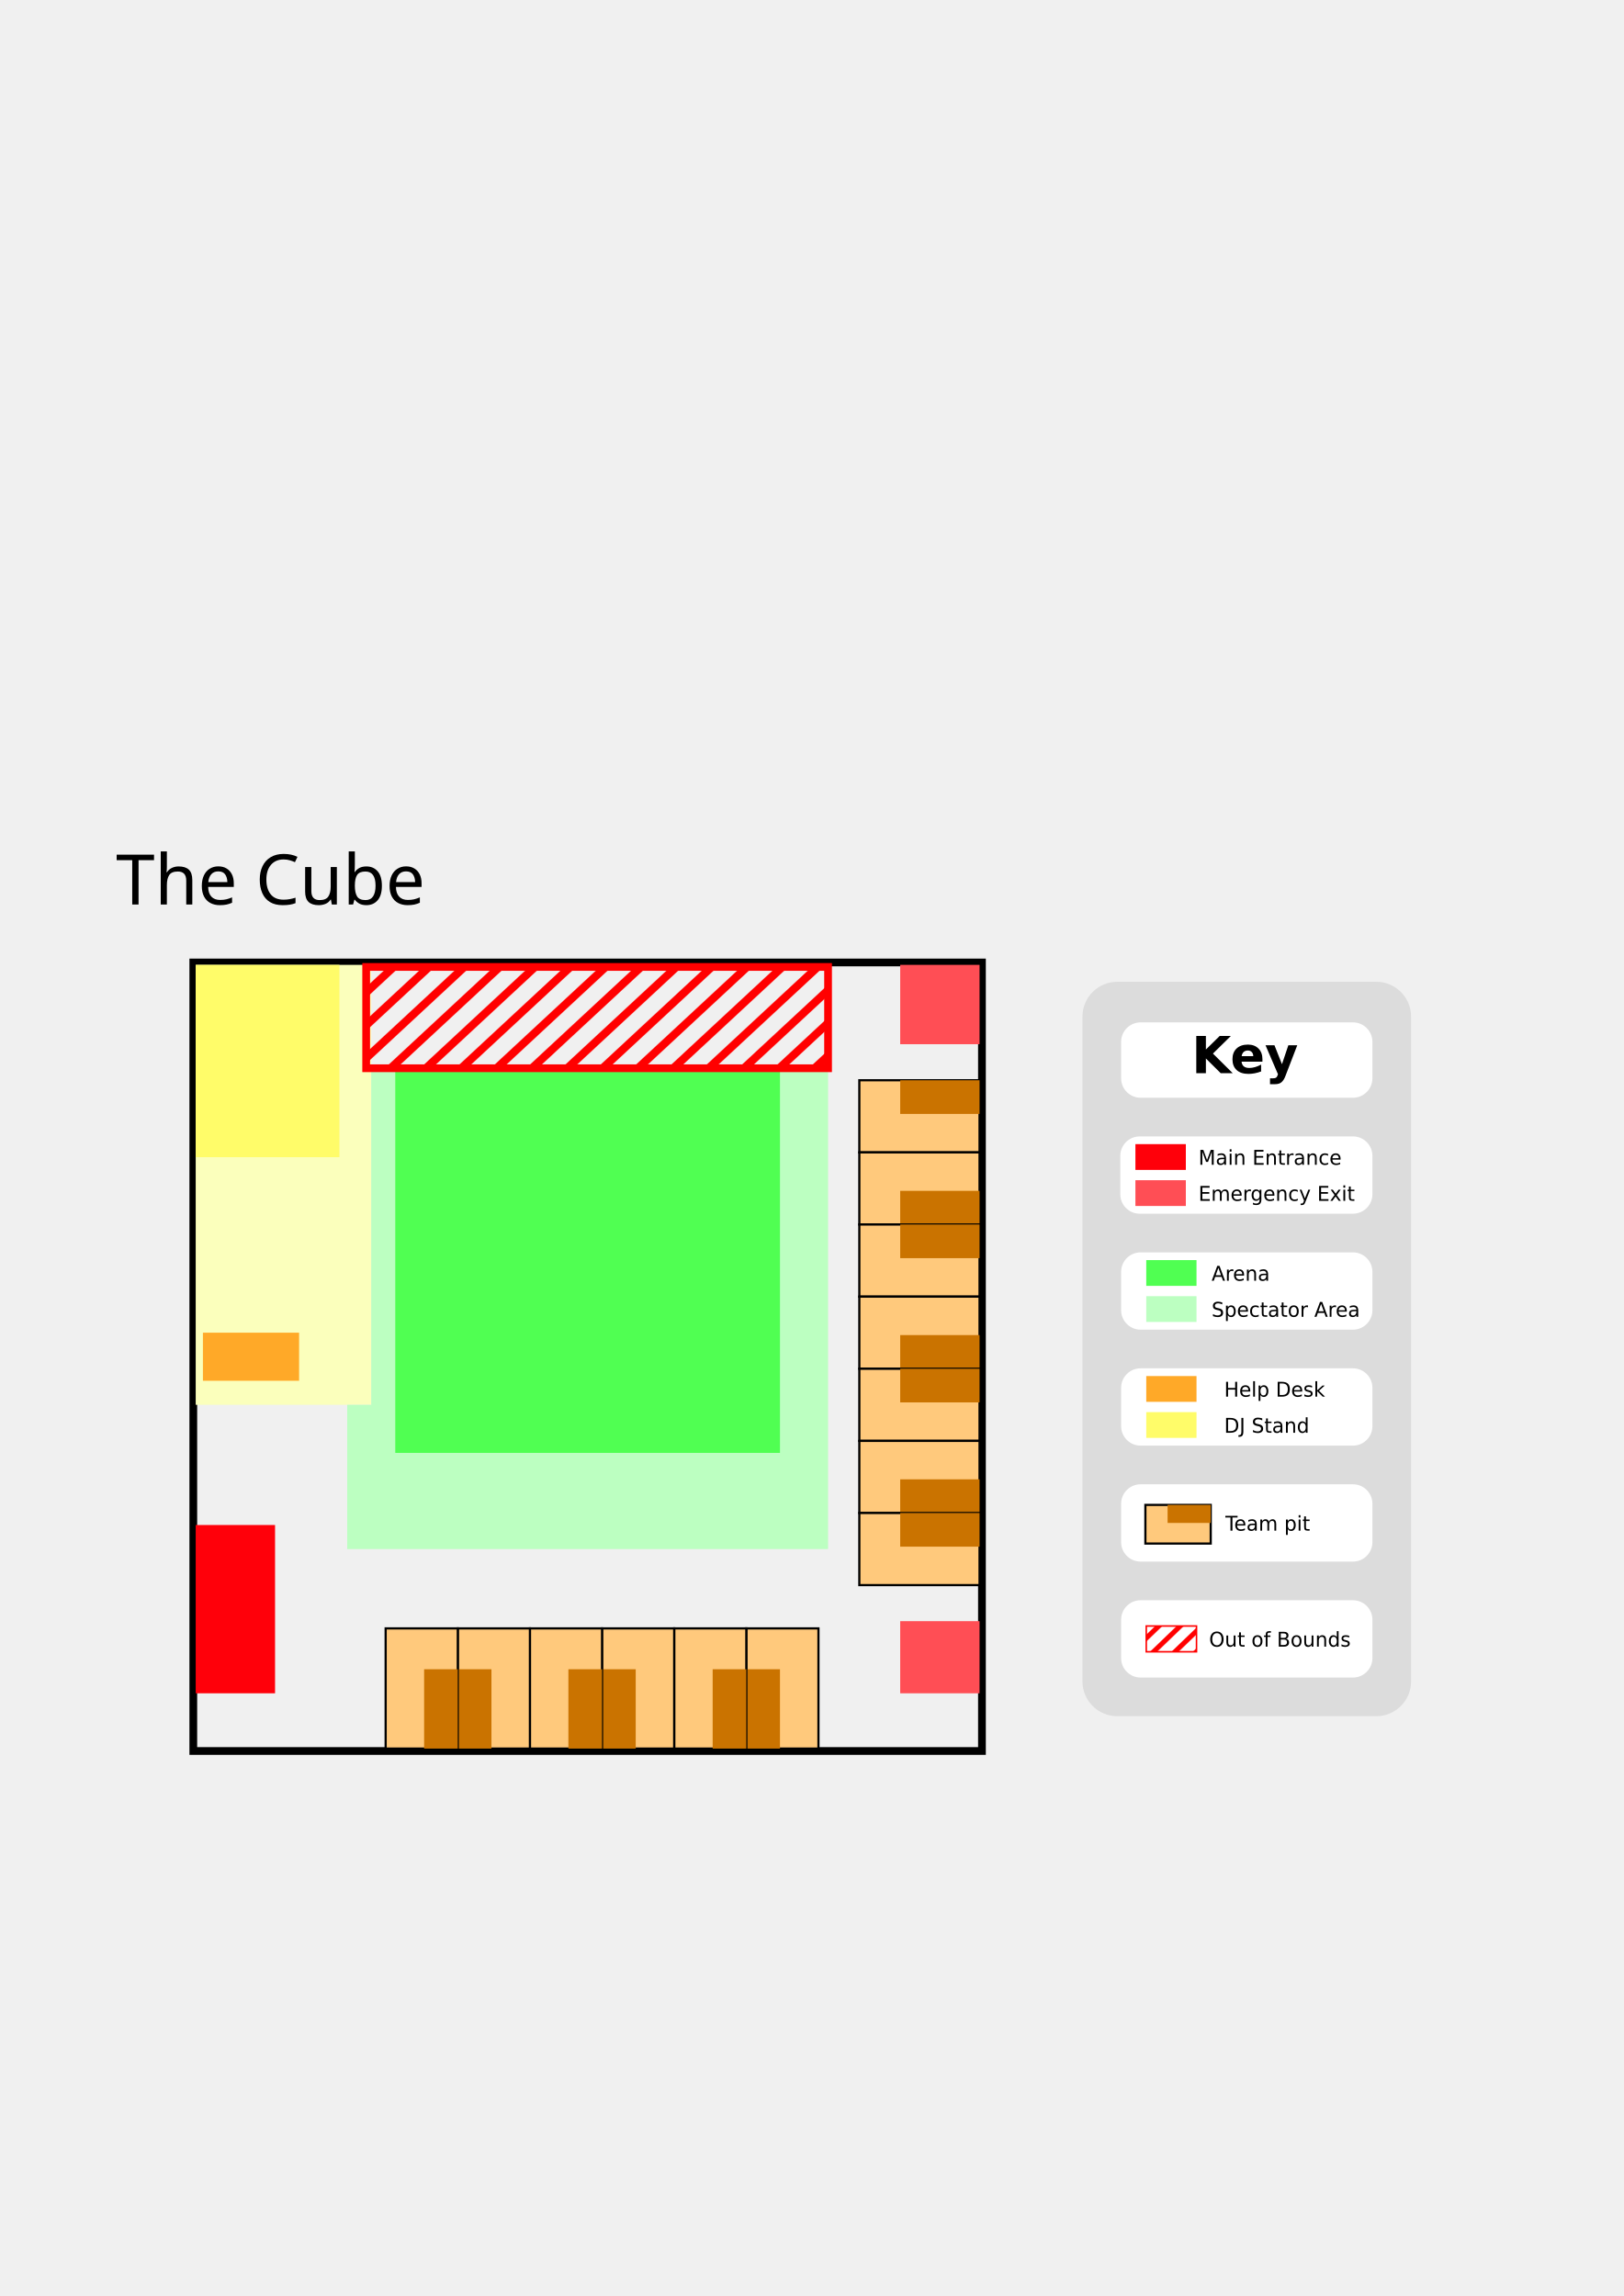
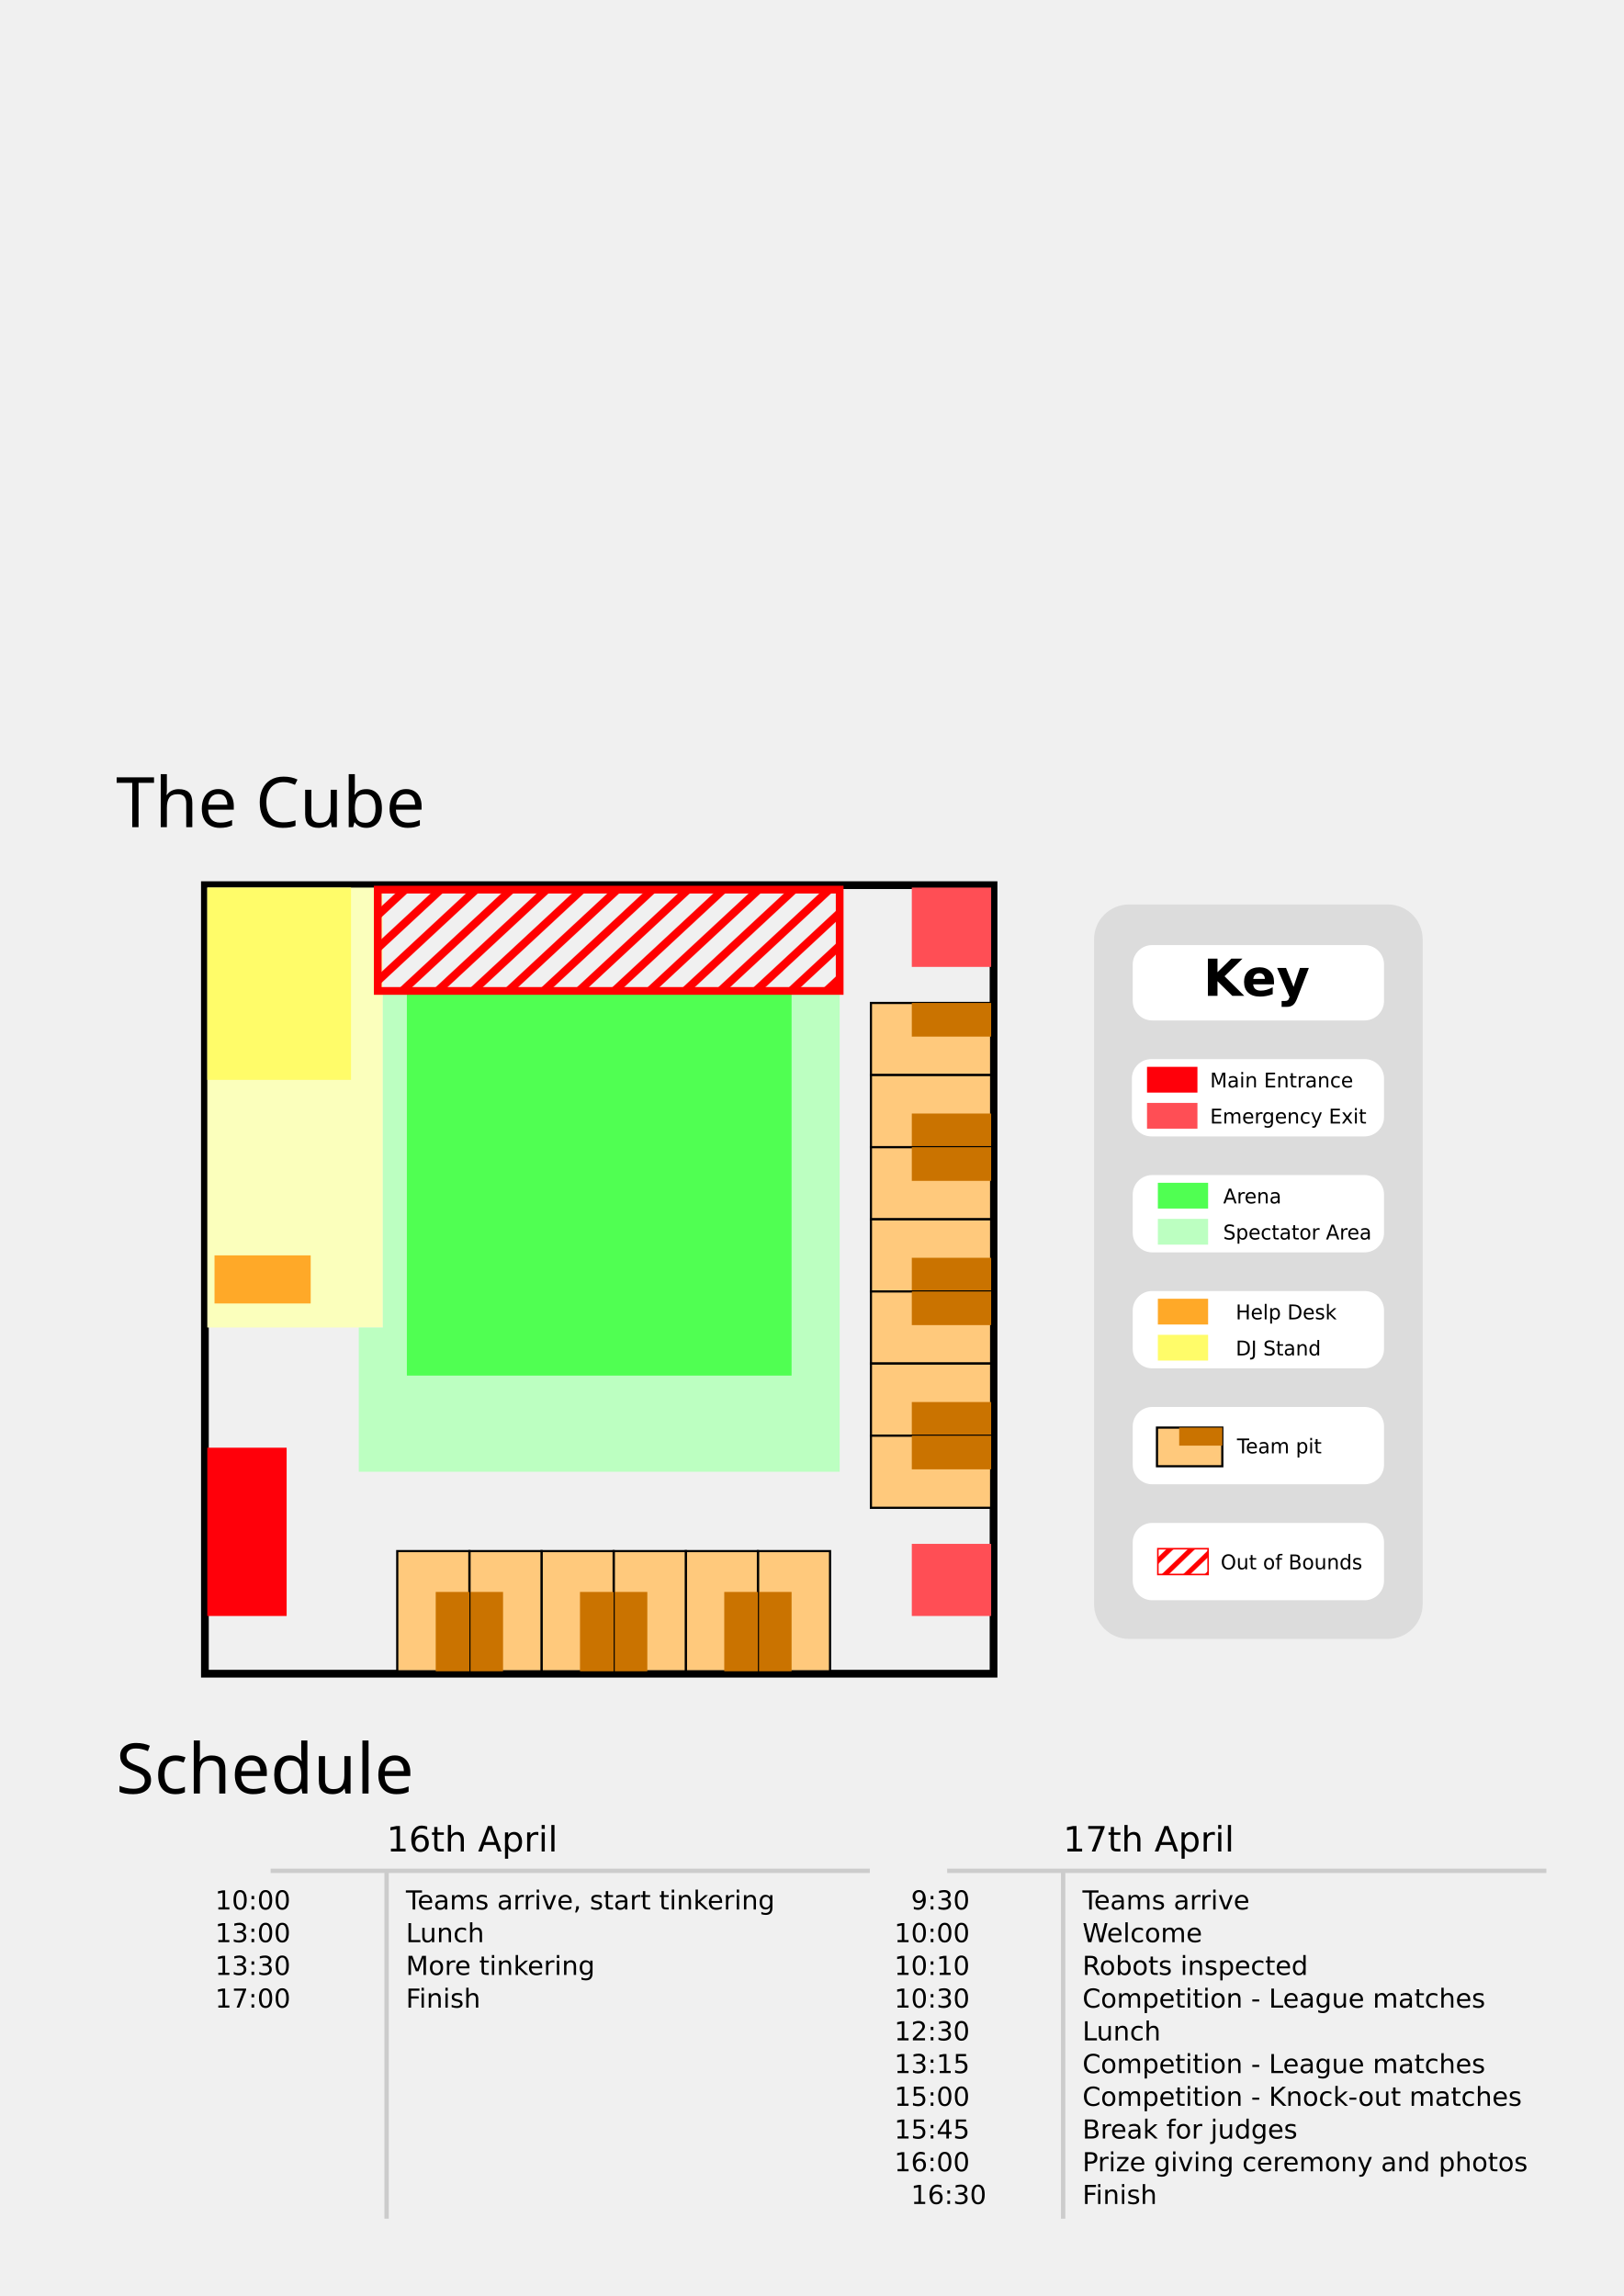
<svg xmlns="http://www.w3.org/2000/svg" xmlns:xlink="http://www.w3.org/1999/xlink" width="744.094" height="1052.362" id="svg2" version="1.1">
  <defs id="defs4">
    <pattern patternUnits="userSpaceOnUse" width="3" height="1" patternTransform="matrix(4.018541,4.3274,-12.9822,12.05562,372.0472,184.242)" id="Strips1_2-6-8">
      <rect style="fill:#ff0000;stroke:none" x="0" y="-0.5" width="1" height="2" id="rect5140-9-9" />
    </pattern>
    <pattern patternTransform="matrix(4.018541,4.3274,-12.9822,12.05562,552.9405,896.6928)" id="pattern5872-5-7" xlink:href="#Strips1_2-6-8" />
    <pattern xlink:href="#pattern5872-5-7" id="pattern5890-5" patternTransform="matrix(2.357347,2.513614,-7.07204,6.632384,323.3391,673.2283)" />
    <pattern patternTransform="matrix(2.357347,2.513614,-7.07204,6.632384,323.3391,637.7952)" id="pattern5942-4" xlink:href="#pattern5890-5" />
    <pattern patternUnits="userSpaceOnUse" width="3" height="1" patternTransform="matrix(4.018541,4.3274,-12.9822,12.05562,372.0472,17.7066)" id="Strips1_2">
      <rect style="fill:#ff0000;stroke:none" x="0" y="-0.5" width="1" height="2" id="rect5140" />
    </pattern>
    <marker style="overflow:visible" id="Arrow1Lstart" refX="0" refY="0" orient="auto">
      <path transform="matrix(0.8,0,0,0.8,10,0)" style="fill-rule:evenodd;stroke:#000000;stroke-width:1pt;marker-start:none" d="M 0,0 5,-5 -12.5,0 5,5 0,0 z" id="path3917" />
    </marker>
    <marker style="overflow:visible" id="Arrow1Lend" refX="0" refY="0" orient="auto">
      <path transform="matrix(-0.8,0,0,-0.8,-10,0)" style="fill-rule:evenodd;stroke:#000000;stroke-width:1pt;marker-start:none" d="M 0,0 5,-5 -12.5,0 5,5 0,0 z" id="path3920" />
    </marker>
    <marker style="overflow:visible" id="Arrow2Lstart" refX="0" refY="0" orient="auto">
      <path transform="matrix(1.1,0,0,1.1,1.1,0)" d="M 8.719,4.034 -2.207,0.016 8.719,-4.002 c -1.745,2.372 -1.735,5.617 -6e-7,8.035 z" style="font-size:12px;fill-rule:evenodd;stroke-width:0.625;stroke-linejoin:round" id="path4551" />
    </marker>
    <marker style="overflow:visible" id="Arrow2Lend" refX="0" refY="0" orient="auto">
      <path transform="matrix(-1.1,0,0,-1.1,-1.1,0)" d="M 8.719,4.034 -2.207,0.016 8.719,-4.002 c -1.745,2.372 -1.735,5.617 -6e-7,8.035 z" style="font-size:12px;fill-rule:evenodd;stroke-width:0.625;stroke-linejoin:round" id="path3938" />
    </marker>
    <pattern patternTransform="matrix(2.357347,2.513614,-7.07204,6.632384,323.3391,612.992)" id="pattern6137" xlink:href="#pattern5942-4" />
  </defs>
-   <g id="layer1">
-     <g id="g4136" transform="translate(-2.9645296e-6,79.7244)">
-       <g style="display:inline" transform="translate(97.44092,-3.5066465e-5)" id="g3773">
+   <g id="layer1" style="display:inline">
+     <g id="g4136" transform="translate(1.2026367e-6,44.29134)" style="display:inline">
+       <g style="display:inline" transform="translate(102.7559,-3.5066465e-5)" id="g3773">
        <g id="layer4" style="display:inline" transform="translate(345.4725,-186.9095)">
          <g id="g5909" transform="matrix(0.2499999,0,0,2.116667,35.43311,-867.8146)">
-             <rect rx="63.78" ry="7.533" y="673.228" x="70.866" height="159.03" width="602.362" id="rect3871" style="fill:#dcdcdc;fill-opacity:1;stroke:none" />
+             <rect y="673.228" x="70.866" height="159.03" width="602.362" id="rect3871" style="fill:#dcdcdc;fill-opacity:1;stroke:none" ry="7.533" rx="63.78" />
          </g>
          <g id="g6411" transform="matrix(0.6499999,0,0,0.6499999,15.00677,126.6733)" style="display:inline">
            <rect rx="13.729" ry="13.729" y="690.945" x="85.938" height="53.15" width="177.165" id="rect6413" style="fill:#ffffff;fill-opacity:1;stroke:none" />
            <text id="text6417" y="726.757" x="135.62" style="font-size:36px;font-style:normal;font-weight:normal;text-align:start;line-height:125%;text-anchor:start;fill:#000000;fill-opacity:1;stroke:none;font-family:DejaVu Sans;-inkscape-font-specification:DejaVu Sans" xml:space="preserve">
              <tspan y="726.757" x="135.62" id="tspan6419" style="font-size:36px;font-style:normal;font-variant:normal;font-weight:bold;font-stretch:normal;text-align:start;line-height:125%;writing-mode:lr-tb;text-anchor:start;font-family:DejaVu Sans;-inkscape-font-specification:DejaVu Sans Bold">Key</tspan>
            </text>
          </g>
        </g>
        <g id="layer1-2" transform="matrix(0.6219513,0,0,0.6219513,-48.526,317.3482)" style="display:inline">
          <rect style="fill:none;stroke:#000000;stroke-width:5.697;stroke-miterlimit:4;stroke-opacity:1;stroke-dasharray:none;stroke-dashoffset:0" id="rect3050" width="581.102" height="581.102" x="63.78" y="70.856" />
          <g id="layer5" style="display:inline">
            <g id="g3906" transform="translate(-6.1985777e-5,15.93507)">
              <rect ry="0" y="141.732" x="554.528" height="53.15" width="88.583" id="rect3894" style="fill:#ffc97c;fill-opacity:1;stroke:#000000;stroke-width:1.608;stroke-opacity:1" />
              <rect y="141.732" x="584.646" height="24.803" width="58.465" id="rect3904" style="fill:#ca7300;fill-opacity:1;stroke:none" />
            </g>
            <g transform="matrix(1,0,0,-1,-6.1985777e-5,405.6988)" id="g4032">
              <rect style="fill:#ffc97c;fill-opacity:1;stroke:#000000;stroke-width:1.608;stroke-opacity:1" id="rect4034" width="88.583" height="53.15" x="554.528" y="141.732" ry="0" />
              <rect style="fill:#ca7300;fill-opacity:1;stroke:none" id="rect4036" width="58.465" height="24.803" x="584.646" y="141.732" />
            </g>
            <g id="g4038" transform="translate(-6.1985777e-5,122.2343)">
              <rect ry="0" y="141.732" x="554.528" height="53.15" width="88.583" id="rect4040" style="fill:#ffc97c;fill-opacity:1;stroke:#000000;stroke-width:1.608;stroke-opacity:1" />
              <rect y="141.732" x="584.646" height="24.803" width="58.465" id="rect4042" style="fill:#ca7300;fill-opacity:1;stroke:none" />
            </g>
            <g transform="matrix(1,0,0,-1,-6.1985777e-5,511.998)" id="g4044">
              <rect style="fill:#ffc97c;fill-opacity:1;stroke:#000000;stroke-width:1.608;stroke-opacity:1" id="rect4046" width="88.583" height="53.15" x="554.528" y="141.732" ry="0" />
              <rect style="fill:#ca7300;fill-opacity:1;stroke:none" id="rect4048" width="58.465" height="24.803" x="584.646" y="141.732" />
            </g>
            <g id="g4050" transform="translate(-6.1985777e-5,228.5335)">
              <rect ry="0" y="141.732" x="554.528" height="53.15" width="88.583" id="rect4052" style="fill:#ffc97c;fill-opacity:1;stroke:#000000;stroke-width:1.608;stroke-opacity:1" />
              <rect y="141.732" x="584.646" height="24.803" width="58.465" id="rect4054" style="fill:#ca7300;fill-opacity:1;stroke:none" />
            </g>
            <g transform="matrix(1,0,0,-1,-6.1985777e-5,618.2972)" id="g4056">
              <rect style="fill:#ffc97c;fill-opacity:1;stroke:#000000;stroke-width:1.608;stroke-opacity:1" id="rect4058" width="88.583" height="53.15" x="554.528" y="141.732" ry="0" />
              <rect style="fill:#ca7300;fill-opacity:1;stroke:none" id="rect4060" width="58.465" height="24.803" x="584.646" y="141.732" />
            </g>
            <g id="g4062" transform="translate(-6.1985777e-5,334.8327)">
              <rect ry="0" y="141.732" x="554.528" height="53.15" width="88.583" id="rect4064" style="fill:#ffc97c;fill-opacity:1;stroke:#000000;stroke-width:1.608;stroke-opacity:1" />
              <rect y="141.732" x="584.646" height="24.803" width="58.465" id="rect4066" style="fill:#ca7300;fill-opacity:1;stroke:none" />
            </g>
            <g transform="matrix(0,1,1,0,329.5276,7.076698)" id="g4074">
              <rect style="fill:#ffc97c;fill-opacity:1;stroke:#000000;stroke-width:1.608;stroke-opacity:1" id="rect4076" width="88.583" height="53.15" x="554.528" y="141.732" ry="0" />
              <rect style="fill:#ca7300;fill-opacity:1;stroke:none" id="rect4078" width="58.465" height="24.803" x="584.646" y="141.732" />
            </g>
            <g id="g4080" transform="matrix(0,1,-1,0,612.9921,7.076728)">
              <rect ry="0" y="141.732" x="554.528" height="53.15" width="88.583" id="rect4082" style="fill:#ffc97c;fill-opacity:1;stroke:#000000;stroke-width:1.608;stroke-opacity:1" />
              <rect y="141.732" x="584.646" height="24.803" width="58.465" id="rect4084" style="fill:#ca7300;fill-opacity:1;stroke:none" />
            </g>
            <g transform="matrix(0,1,1,0,223.2284,7.076728)" id="g4086">
              <rect style="fill:#ffc97c;fill-opacity:1;stroke:#000000;stroke-width:1.608;stroke-opacity:1" id="rect4088" width="88.583" height="53.15" x="554.528" y="141.732" ry="0" />
              <rect style="fill:#ca7300;fill-opacity:1;stroke:none" id="rect4090" width="58.465" height="24.803" x="584.646" y="141.732" />
            </g>
            <g id="g4092" transform="matrix(0,1,-1,0,506.6929,7.076728)">
              <rect ry="0" y="141.732" x="554.528" height="53.15" width="88.583" id="rect4094" style="fill:#ffc97c;fill-opacity:1;stroke:#000000;stroke-width:1.608;stroke-opacity:1" />
              <rect y="141.732" x="584.646" height="24.803" width="58.465" id="rect4096" style="fill:#ca7300;fill-opacity:1;stroke:none" />
            </g>
            <g transform="matrix(0,1,1,0,116.9292,7.076728)" id="g4098">
              <rect style="fill:#ffc97c;fill-opacity:1;stroke:#000000;stroke-width:1.608;stroke-opacity:1" id="rect4100" width="88.583" height="53.15" x="554.528" y="141.732" ry="0" />
              <rect style="fill:#ca7300;fill-opacity:1;stroke:none" id="rect4102" width="58.465" height="24.803" x="584.646" y="141.732" />
            </g>
            <g id="g4104" transform="matrix(0,1,-1,0,400.3936,7.076728)">
              <rect ry="0" y="141.732" x="554.528" height="53.15" width="88.583" id="rect4106" style="fill:#ffc97c;fill-opacity:1;stroke:#000000;stroke-width:1.608;stroke-opacity:1" />
              <rect y="141.732" x="584.646" height="24.803" width="58.465" id="rect4108" style="fill:#ca7300;fill-opacity:1;stroke:none" />
            </g>
            <g style="display:inline" id="g4144" transform="matrix(1.045098,0,0,1.071896,446.5393,-285.2114)">
              <rect rx="13.729" ry="13.386" y="690.945" x="287.906" height="53.15" width="177.165" id="rect3876-2" style="fill:#ffffff;fill-opacity:1;stroke:none" />
              <g style="display:inline" transform="matrix(0.5200002,0,0,0.5000001,16.65343,634.2519)" id="g4110">
                <rect style="fill:#ffc97c;fill-opacity:1;stroke:#000000;stroke-width:2.979;stroke-opacity:1" id="rect4112" width="88.583" height="53.15" x="554.528" y="141.732" ry="0" />
                <rect style="fill:#ca7300;fill-opacity:1;stroke:none" id="rect4114" width="58.465" height="24.803" x="584.646" y="141.732" />
              </g>
              <text xml:space="preserve" style="font-size:14px;font-style:normal;font-weight:normal;fill:#000000;fill-opacity:1;stroke:none;font-family:DejaVu Sans;-inkscape-font-specification:DejaVu Sans" x="361.417" y="722.835" id="text3882-3">
                <tspan id="tspan3884-4" x="361.417" y="722.835">Team pit</tspan>
              </text>
            </g>
          </g>
          <g id="layer6" style="display:inline">
            <rect style="fill:#ff4e55;fill-opacity:1;stroke:none" id="rect3934" width="58.465" height="58.465" x="584.646" y="72.628" />
            <rect y="556.289" x="584.646" height="53.15" width="58.465" id="rect3956" style="fill:#ff4e55;fill-opacity:1;stroke:none" />
            <rect style="fill:#ff000a;fill-opacity:1;stroke:none" id="rect3958" width="58.465" height="124.016" x="65.551" y="485.423" />
            <g style="display:inline" id="g3944" transform="matrix(1.048593,0,0,1.071895,656.6966,-536.9314)">
              <rect rx="13.683" ry="13.386" y="686.608" x="85.938" height="53.15" width="177.165" id="rect3946" style="fill:#ffffff;fill-opacity:1;stroke:none" />
              <text id="text3950" y="730.899" x="140.859" style="font-size:14px;font-style:normal;font-weight:normal;fill:#000000;fill-opacity:1;stroke:none;font-family:DejaVu Sans;-inkscape-font-specification:DejaVu Sans" xml:space="preserve">
                <tspan y="730.899" x="140.859" id="tspan3952">Emergency Exit</tspan>
              </text>
              <rect y="691.923" x="96.567" height="17.717" width="35.433" id="rect3954" style="fill:#ff000a;fill-opacity:1;stroke:none" />
              <rect style="fill:#ff4e55;fill-opacity:1;stroke:none" id="rect5981" width="35.433" height="17.717" x="96.567" y="716.726" />
              <text xml:space="preserve" style="font-size:14px;font-style:normal;font-weight:normal;fill:#000000;fill-opacity:1;stroke:none;font-family:DejaVu Sans;-inkscape-font-specification:DejaVu Sans" x="140.859" y="706.096" id="text5983">
                <tspan id="tspan5985" x="140.859" y="706.096">Main Entrance</tspan>
              </text>
            </g>
          </g>
          <g id="layer8" style="display:inline">
            <rect style="fill:#fbffbc;fill-opacity:1;stroke:none" id="rect3198" width="129.331" height="324.213" x="65.551" y="72.628" />
            <rect style="fill:#fffc69;fill-opacity:1;stroke:none;display:inline" id="rect4175" width="105.902" height="141.732" x="65.551" y="72.628" ry="0" />
            <rect style="fill:#ffa928;fill-opacity:1;stroke:none;display:inline" id="rect4361" width="70.866" height="35.433" x="70.866" y="343.691" />
            <g style="display:inline" transform="matrix(1.045098,0,0,1.071895,446.5393,-370.6676)" id="g4363">
              <rect rx="13.729" style="fill:#ffffff;fill-opacity:1;stroke:none" id="rect4365" width="177.165" height="53.15" x="287.906" y="690.945" ry="13.386" />
              <text id="text4373" y="710.433" x="360.544" style="font-size:14px;font-style:normal;font-weight:normal;fill:#000000;fill-opacity:1;stroke:none;font-family:DejaVu Sans;-inkscape-font-specification:DejaVu Sans" xml:space="preserve">
                <tspan y="710.433" x="360.544" id="tspan4375">Help Desk</tspan>
              </text>
              <rect y="696.26" x="305.623" height="17.717" width="35.433" id="rect4361-0" style="fill:#ffa928;fill-opacity:1;stroke:none;display:inline" />
              <rect style="fill:#fffc69;fill-opacity:1;stroke:none;display:inline" id="rect4399" width="35.433" height="17.717" x="305.623" y="721.063" />
              <text xml:space="preserve" style="font-size:14px;font-style:normal;font-weight:normal;fill:#000000;fill-opacity:1;stroke:none;font-family:DejaVu Sans;-inkscape-font-specification:DejaVu Sans" x="360.544" y="735.236" id="text4401">
                <tspan id="tspan4403" x="360.544" y="735.236">DJ Stand</tspan>
              </text>
            </g>
          </g>
          <g id="layer2" style="display:inline">
            <path style="fill:#bcffc1;fill-opacity:1;stroke:none;display:inline" d="m 177.165,503.14 354.331,0 0,-354.331 -336.614,0 0,248.031 -17.717,0 0,106.299 z" id="path5791" />
            <rect style="fill:#50ff52;fill-opacity:1;stroke:none" id="rect3825" width="283.465" height="283.465" x="212.598" y="148.809" />
            <rect style="fill:url(#Strips1_2);fill-opacity:1;stroke:#ff0000;stroke-width:5.697;stroke-miterlimit:4;stroke-opacity:1;stroke-dasharray:none" id="rect4405" width="340.342" height="74.656" x="191.154" y="74.153" />
            <g style="display:inline" transform="matrix(1.045098,0,0,1.071895,446.5393,-199.7551)" id="g5856">
              <rect rx="13.729" style="fill:#ffffff;fill-opacity:1;stroke:none" id="rect5858" width="177.165" height="53.15" x="287.906" y="690.945" ry="13.386" />
              <text id="text5866" y="722.835" x="349.914" style="font-size:14px;font-style:normal;font-weight:normal;fill:#000000;fill-opacity:1;stroke:none;font-family:DejaVu Sans;-inkscape-font-specification:DejaVu Sans" xml:space="preserve">
                <tspan y="722.835" x="349.914" id="tspan5868">Out of Bounds</tspan>
              </text>
              <rect style="fill:url(#pattern6137);fill-opacity:1;stroke:#ff0000;stroke-width:1.077;stroke-miterlimit:4;stroke-opacity:1;stroke-dasharray:none;display:inline" id="rect5870" width="35.433" height="17.717" x="305.623" y="708.661" />
            </g>
            <g style="display:inline" id="g5965" transform="matrix(1.045098,0,0,1.071896,446.5393,-456.1239)">
              <rect rx="13.729" ry="13.386" y="690.945" x="287.906" height="53.15" width="177.165" id="rect5967" style="fill:#ffffff;fill-opacity:1;stroke:none" />
              <text xml:space="preserve" style="font-size:14px;font-style:normal;font-weight:normal;fill:#000000;fill-opacity:1;stroke:none;font-family:DejaVu Sans;-inkscape-font-specification:DejaVu Sans" x="351.686" y="710.433" id="text5969">
                <tspan id="tspan5971" x="351.686" y="710.433">Arena</tspan>
              </text>
              <rect style="fill:#50ff52;fill-opacity:1;stroke:none;display:inline" id="rect5973" width="35.433" height="17.717" x="305.623" y="696.26" />
              <rect y="721.063" x="305.623" height="17.717" width="35.433" id="rect5975" style="fill:#bcffc1;fill-opacity:1;stroke:none;display:inline" />
              <text id="text5977" y="735.236" x="351.686" style="font-size:14px;font-style:normal;font-weight:normal;fill:#000000;fill-opacity:1;stroke:none;font-family:DejaVu Sans;-inkscape-font-specification:DejaVu Sans" xml:space="preserve">
                <tspan y="735.236" x="351.686" id="tspan5979">Spectator Area</tspan>
              </text>
            </g>
          </g>
        </g>
      </g>
      <text id="text4132" y="334.842" x="53.15" style="font-size:32px;font-style:normal;font-variant:normal;font-weight:normal;font-stretch:normal;text-align:start;line-height:100%;writing-mode:lr-tb;text-anchor:start;fill:#000000;fill-opacity:1;stroke:none;font-family:Eurostile;-inkscape-font-specification:Eurostile" xml:space="preserve">
        <tspan style="font-size:32px;font-style:normal;font-variant:normal;font-weight:normal;font-stretch:normal;text-align:start;line-height:100%;writing-mode:lr-tb;text-anchor:start;font-family:Eurostile;-inkscape-font-specification:Eurostile" y="334.842" x="53.15" id="tspan4134">The Cube</tspan>
      </text>
    </g>
  </g>
+   <g id="layer3" style="display:inline">
+     <g id="g4545">
+       <text id="text4238" y="822.047" x="53.15" style="font-size:32px;font-style:normal;font-variant:normal;font-weight:normal;font-stretch:normal;text-align:start;line-height:100%;writing-mode:lr-tb;text-anchor:start;fill:#000000;fill-opacity:1;stroke:none;font-family:Eurostile;-inkscape-font-specification:Eurostile" xml:space="preserve">
+         <tspan style="font-size:32px;font-style:normal;font-variant:normal;font-weight:normal;font-stretch:normal;text-align:start;line-height:100%;writing-mode:lr-tb;text-anchor:start;font-family:Eurostile;-inkscape-font-specification:Eurostile" y="822.047" x="53.15" id="tspan4240">Schedule</tspan>
+       </text>
+       <text id="text4271" y="848.622" x="177.165" style="font-size:16px;font-style:normal;font-variant:normal;font-weight:normal;font-stretch:normal;text-align:start;line-height:125%;writing-mode:lr-tb;text-anchor:start;fill:#000000;fill-opacity:1;stroke:none;font-family:DejaVu Sans;-inkscape-font-specification:DejaVu Sans" xml:space="preserve">
+         <tspan y="848.622" x="177.165" id="tspan4273">16th April</tspan>
+       </text>
+       <text id="text4275" y="848.622" x="487.205" style="font-size:16px;font-style:normal;font-variant:normal;font-weight:normal;font-stretch:normal;text-align:start;line-height:125%;writing-mode:lr-tb;text-anchor:start;fill:#000000;fill-opacity:1;stroke:none;font-family:DejaVu Sans;-inkscape-font-specification:DejaVu Sans" xml:space="preserve">
+         <tspan y="848.622" x="487.205" id="tspan4277">17th April</tspan>
+       </text>
+       <text id="text4281" y="875.197" x="478.748" style="font-size:12px;font-style:normal;font-variant:normal;font-weight:normal;font-stretch:normal;text-align:end;line-height:125%;writing-mode:lr-tb;text-anchor:end;fill:#000000;fill-opacity:1;stroke:none;font-family:DejaVu Sans;-inkscape-font-specification:DejaVu Sans" xml:space="preserve">
+         <tspan y="875.197" x="478.748" id="tspan4283">9:30</tspan>
+         <tspan id="tspan4285" y="890.197" x="478.748">10:00</tspan>
+         <tspan id="tspan4287" y="905.197" x="478.748">10:10</tspan>
+         <tspan id="tspan4289" y="920.197" x="478.748">10:30</tspan>
+         <tspan id="tspan4291" y="935.197" x="478.748">12:30</tspan>
+         <tspan id="tspan4293" y="950.197" x="478.748">13:15</tspan>
+         <tspan id="tspan4295" y="965.197" x="478.748">15:00</tspan>
+         <tspan id="tspan4297" y="980.197" x="478.748">15:45</tspan>
+         <tspan id="tspan4299" y="995.197" x="478.748">16:00</tspan>
+         <tspan id="tspan4301" y="1010.197" x="478.748">16:30</tspan>
+       </text>
+       <text id="text4303" y="875.197" x="496.063" style="font-size:12px;font-style:normal;font-variant:normal;font-weight:normal;font-stretch:normal;text-align:start;line-height:125%;writing-mode:lr-tb;text-anchor:start;fill:#000000;fill-opacity:1;stroke:none;font-family:DejaVu Sans;-inkscape-font-specification:DejaVu Sans" xml:space="preserve">
+         <tspan y="875.197" x="496.063" id="tspan4305">Teams arrive</tspan>
+         <tspan id="tspan4307" y="890.197" x="496.063">Welcome</tspan>
+         <tspan id="tspan4309" y="905.197" x="496.063">Robots inspected</tspan>
+         <tspan id="tspan4311" y="920.197" x="496.063">Competition - League matches</tspan>
+         <tspan id="tspan4313" y="935.197" x="496.063">Lunch</tspan>
+         <tspan id="tspan4315" y="950.197" x="496.063">Competition - League matches</tspan>
+         <tspan id="tspan4317" y="965.197" x="496.063">Competition - Knock-out matches</tspan>
+         <tspan id="tspan4319" y="980.197" x="496.063">Break for judges</tspan>
+         <tspan id="tspan4321" y="995.197" x="496.063">Prize giving ceremony and photos</tspan>
+         <tspan id="tspan4323" y="1010.197" x="496.063">Finish</tspan>
+       </text>
+       <text xml:space="preserve" style="font-size:12px;font-style:normal;font-variant:normal;font-weight:normal;font-stretch:normal;text-align:end;line-height:125%;writing-mode:lr-tb;text-anchor:end;fill:#000000;fill-opacity:1;stroke:none;font-family:DejaVu Sans;-inkscape-font-specification:DejaVu Sans" x="167.491" y="875.197" id="text4327">
+         <tspan x="167.491" y="875.197" id="tspan4331">10:00</tspan>
+         <tspan id="tspan4386" x="167.491" y="890.197">13:00</tspan>
+         <tspan id="tspan4388" x="167.491" y="905.197">13:30</tspan>
+         <tspan id="tspan4390" x="167.491" y="920.197">17:00</tspan>
+         <tspan x="167.491" y="935.197" id="tspan4347" />
+       </text>
+       <text xml:space="preserve" style="font-size:12px;font-style:normal;font-variant:normal;font-weight:normal;font-stretch:normal;text-align:start;line-height:125%;writing-mode:lr-tb;text-anchor:start;fill:#000000;fill-opacity:1;stroke:none;font-family:DejaVu Sans;-inkscape-font-specification:DejaVu Sans" x="186.024" y="875.197" id="text4392">
+         <tspan id="tspan4394" x="186.024" y="875.197">Teams arrive, start tinkering</tspan>
+         <tspan id="tspan4458" x="186.024" y="890.197">Lunch</tspan>
+         <tspan id="tspan4460" x="186.024" y="905.197">More tinkering</tspan>
+         <tspan id="tspan4462" x="186.024" y="920.197">Finish</tspan>
+         <tspan x="186.024" y="935.197" id="tspan4412" />
+       </text>
+       <path style="fill:none;stroke:#cccccc;stroke-width:2;stroke-linecap:butt;stroke-linejoin:miter;stroke-miterlimit:4;stroke-opacity:1;stroke-dasharray:none;stroke-dashoffset:0" d="m 177.165,857.48 0,159.449" id="path4587" />
+     </g>
+     <path style="fill:none;stroke:#cccccc;stroke-width:2;stroke-linecap:butt;stroke-linejoin:miter;stroke-miterlimit:4;stroke-opacity:1;stroke-dasharray:none;stroke-dashoffset:0;display:inline" d="m 487.205,857.48 10e-6,159.449" id="path4325" />
+     <path style="fill:none;stroke:#cccccc;stroke-width:2;stroke-linecap:butt;stroke-linejoin:miter;stroke-miterlimit:4;stroke-opacity:1;stroke-dasharray:none;stroke-dashoffset:0" d="m 124.016,857.48 274.606,0" id="path4593" />
+     <path id="path4595" d="m 434.055,857.48 274.606,0" style="fill:none;stroke:#cccccc;stroke-width:2;stroke-linecap:butt;stroke-linejoin:miter;stroke-miterlimit:4;stroke-opacity:1;stroke-dasharray:none;stroke-dashoffset:0" />
+   </g>
</svg>
